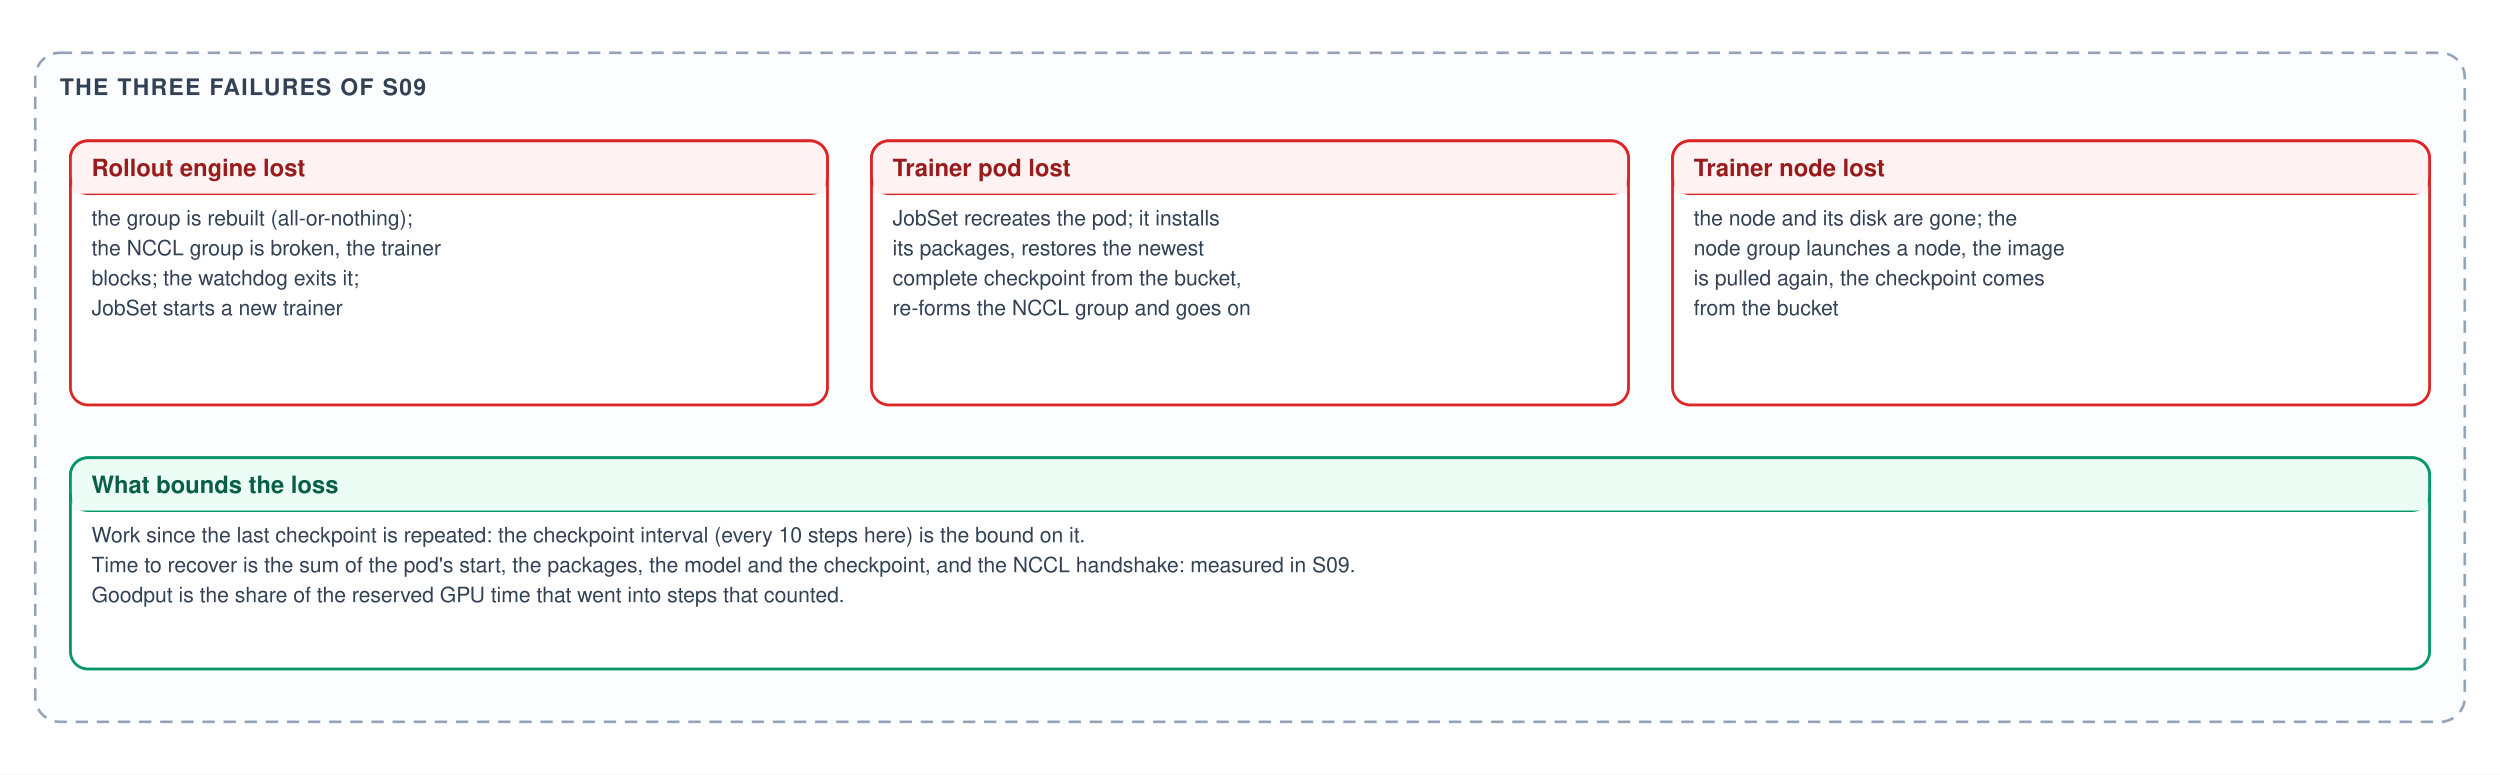
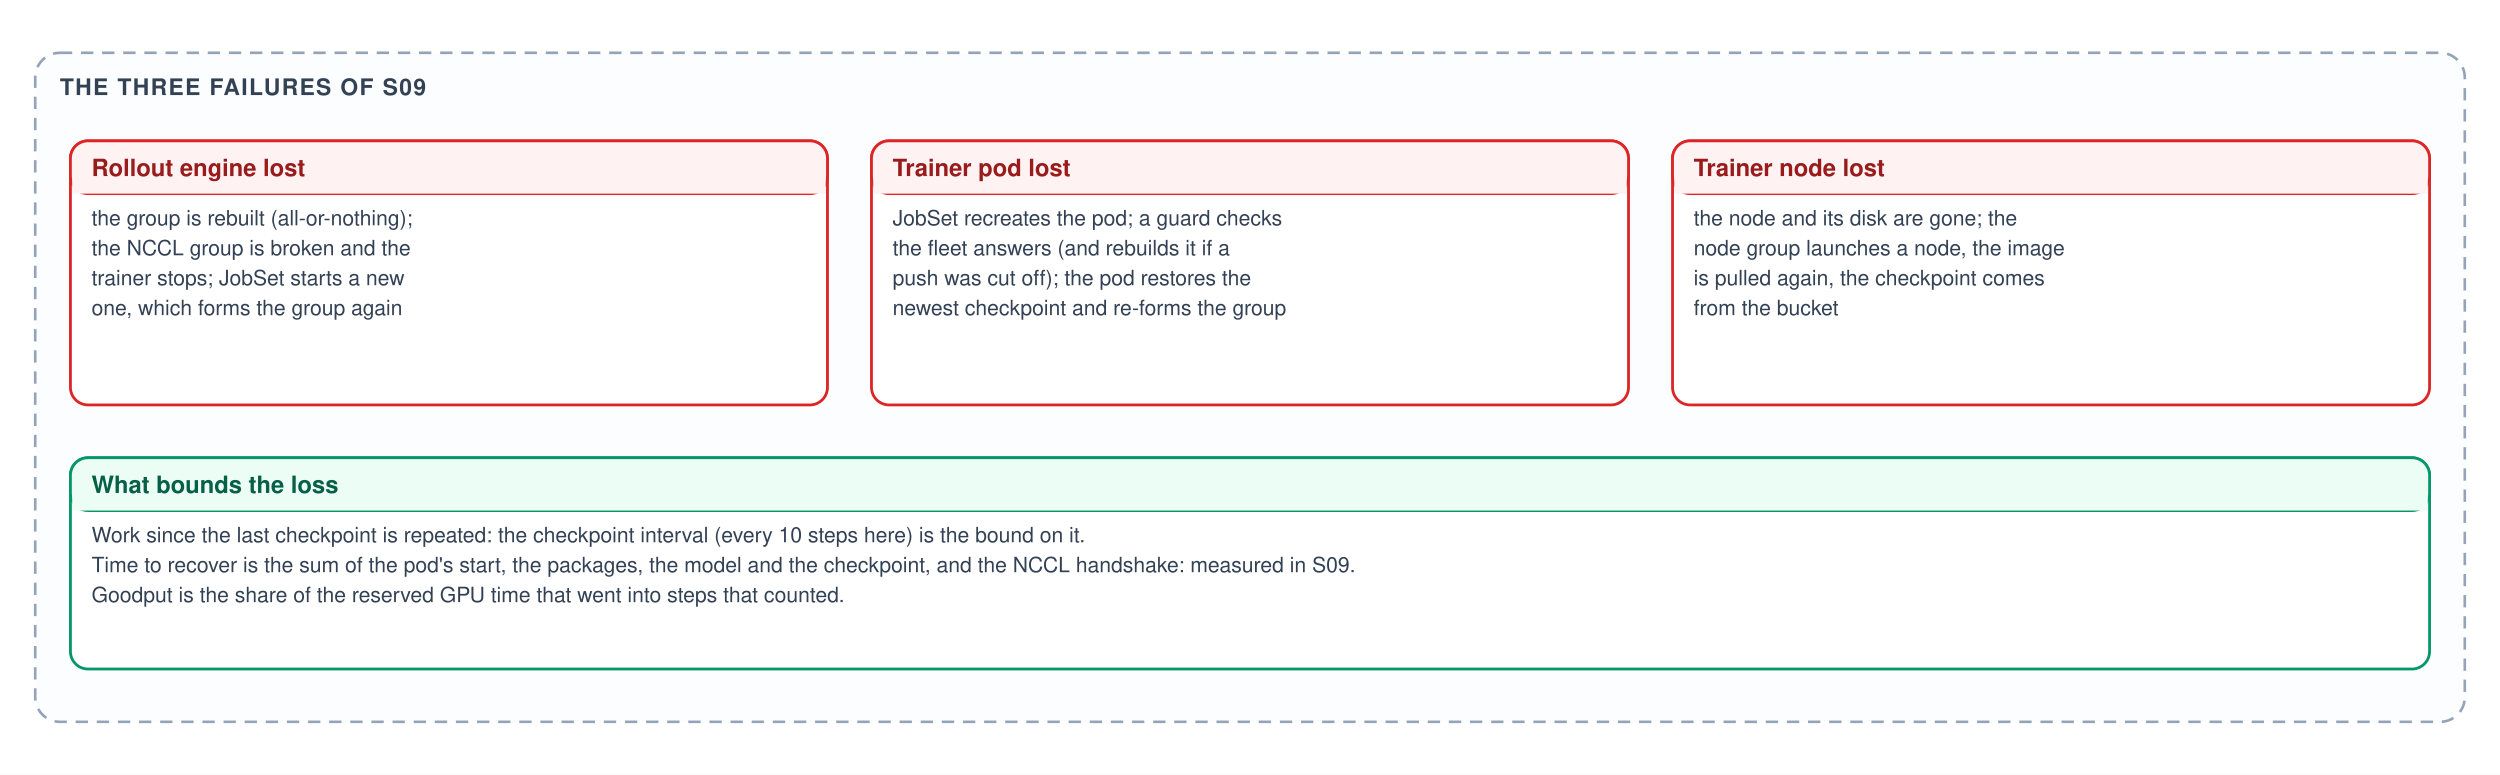
<svg xmlns="http://www.w3.org/2000/svg" width="1420px" height="440px" viewBox="0 0 1420 440" style="background:#ffffff">
  <defs>
    <marker id="a-ok" viewBox="0 0 10 10" refX="9" refY="5" markerWidth="7" markerHeight="7" orient="auto-start-reverse">
      <path d="M0 0 L10 5 L0 10 z" fill="#059669" />
    </marker>
    <marker id="a-bad" viewBox="0 0 10 10" refX="9" refY="5" markerWidth="7" markerHeight="7" orient="auto-start-reverse">
      <path d="M0 0 L10 5 L0 10 z" fill="#dc2626" />
    </marker>
    <marker id="a-flow" viewBox="0 0 10 10" refX="9" refY="5" markerWidth="7" markerHeight="7" orient="auto-start-reverse">
      <path d="M0 0 L10 5 L0 10 z" fill="#334155" />
    </marker>
    <marker id="a-blue" viewBox="0 0 10 10" refX="9" refY="5" markerWidth="7" markerHeight="7" orient="auto-start-reverse">
      <path d="M0 0 L10 5 L0 10 z" fill="#2563eb" />
    </marker>
    <marker id="a-muted" viewBox="0 0 10 10" refX="9" refY="5" markerWidth="7" markerHeight="7" orient="auto-start-reverse">
      <path d="M0 0 L10 5 L0 10 z" fill="#94a3b8" />
    </marker>
  </defs>
  <rect width="1420" height="440" fill="#ffffff" />
  <rect x="20" y="30" width="1380" height="380" rx="14" fill="#f8fafc" fill-opacity=".55" stroke="#94a3b8" stroke-width="1.5" stroke-dasharray="7 5" />
  <text x="34" y="54" font-family="Helvetica, Arial, sans-serif" font-size="13" font-weight="700" letter-spacing=".06em" fill="#334155">THE THREE FAILURES OF S09</text>
  <rect x="40" y="80" width="430" height="150" rx="10" fill="#ffffff" stroke="#dc2626" stroke-width="1.6" />
  <rect x="40" y="80" width="430" height="30" rx="10" fill="#fef2f2" stroke="#dc2626" stroke-width="1.6" />
  <rect x="41" y="98" width="428" height="12" fill="#fef2f2" />
  <text x="52" y="100" font-family="Helvetica, Arial, sans-serif" font-size="13.5" font-weight="700" fill="#991b1b">Rollout engine lost</text>
  <text x="52" y="128" font-family="Helvetica, Arial, sans-serif" font-size="12" fill="#334155">the group is rebuilt (all-or-nothing);</text>
-   <text x="52" y="145" font-family="Helvetica, Arial, sans-serif" font-size="12" fill="#334155">the NCCL group is broken, the trainer</text>
-   <text x="52" y="162" font-family="Helvetica, Arial, sans-serif" font-size="12" fill="#334155">blocks; the watchdog exits it;</text>
-   <text x="52" y="179" font-family="Helvetica, Arial, sans-serif" font-size="12" fill="#334155">JobSet starts a new trainer</text>
+   <text x="52" y="145" font-family="Helvetica, Arial, sans-serif" font-size="12" fill="#334155">the NCCL group is broken and the</text>
+   <text x="52" y="162" font-family="Helvetica, Arial, sans-serif" font-size="12" fill="#334155">trainer stops; JobSet starts a new</text>
+   <text x="52" y="179" font-family="Helvetica, Arial, sans-serif" font-size="12" fill="#334155">one, which forms the group again</text>
  <rect x="495" y="80" width="430" height="150" rx="10" fill="#ffffff" stroke="#dc2626" stroke-width="1.6" />
  <rect x="495" y="80" width="430" height="30" rx="10" fill="#fef2f2" stroke="#dc2626" stroke-width="1.6" />
  <rect x="496" y="98" width="428" height="12" fill="#fef2f2" />
  <text x="507" y="100" font-family="Helvetica, Arial, sans-serif" font-size="13.5" font-weight="700" fill="#991b1b">Trainer pod lost</text>
-   <text x="507" y="128" font-family="Helvetica, Arial, sans-serif" font-size="12" fill="#334155">JobSet recreates the pod; it installs</text>
-   <text x="507" y="145" font-family="Helvetica, Arial, sans-serif" font-size="12" fill="#334155">its packages, restores the newest</text>
-   <text x="507" y="162" font-family="Helvetica, Arial, sans-serif" font-size="12" fill="#334155">complete checkpoint from the bucket,</text>
-   <text x="507" y="179" font-family="Helvetica, Arial, sans-serif" font-size="12" fill="#334155">re-forms the NCCL group and goes on</text>
+   <text x="507" y="128" font-family="Helvetica, Arial, sans-serif" font-size="12" fill="#334155">JobSet recreates the pod; a guard checks</text>
+   <text x="507" y="145" font-family="Helvetica, Arial, sans-serif" font-size="12" fill="#334155">the fleet answers (and rebuilds it if a</text>
+   <text x="507" y="162" font-family="Helvetica, Arial, sans-serif" font-size="12" fill="#334155">push was cut off); the pod restores the</text>
+   <text x="507" y="179" font-family="Helvetica, Arial, sans-serif" font-size="12" fill="#334155">newest checkpoint and re-forms the group</text>
  <rect x="950" y="80" width="430" height="150" rx="10" fill="#ffffff" stroke="#dc2626" stroke-width="1.6" />
  <rect x="950" y="80" width="430" height="30" rx="10" fill="#fef2f2" stroke="#dc2626" stroke-width="1.6" />
  <rect x="951" y="98" width="428" height="12" fill="#fef2f2" />
  <text x="962" y="100" font-family="Helvetica, Arial, sans-serif" font-size="13.5" font-weight="700" fill="#991b1b">Trainer node lost</text>
  <text x="962" y="128" font-family="Helvetica, Arial, sans-serif" font-size="12" fill="#334155">the node and its disk are gone; the</text>
  <text x="962" y="145" font-family="Helvetica, Arial, sans-serif" font-size="12" fill="#334155">node group launches a node, the image</text>
  <text x="962" y="162" font-family="Helvetica, Arial, sans-serif" font-size="12" fill="#334155">is pulled again, the checkpoint comes</text>
  <text x="962" y="179" font-family="Helvetica, Arial, sans-serif" font-size="12" fill="#334155">from the bucket</text>
  <rect x="40" y="260" width="1340" height="120" rx="10" fill="#ffffff" stroke="#059669" stroke-width="1.6" />
  <rect x="40" y="260" width="1340" height="30" rx="10" fill="#ecfdf5" stroke="#059669" stroke-width="1.6" />
  <rect x="41" y="278" width="1338" height="12" fill="#ecfdf5" />
  <text x="52" y="280" font-family="Helvetica, Arial, sans-serif" font-size="13.5" font-weight="700" fill="#065f46">What bounds the loss</text>
  <text x="52" y="308" font-family="Helvetica, Arial, sans-serif" font-size="12" fill="#334155">Work since the last checkpoint is repeated: the checkpoint interval (every 10 steps here) is the bound on it.</text>
  <text x="52" y="325" font-family="Helvetica, Arial, sans-serif" font-size="12" fill="#334155">Time to recover is the sum of the pod's start, the packages, the model and the checkpoint, and the NCCL handshake: measured in S09.</text>
  <text x="52" y="342" font-family="Helvetica, Arial, sans-serif" font-size="12" fill="#334155">Goodput is the share of the reserved GPU time that went into steps that counted.</text>
</svg>
